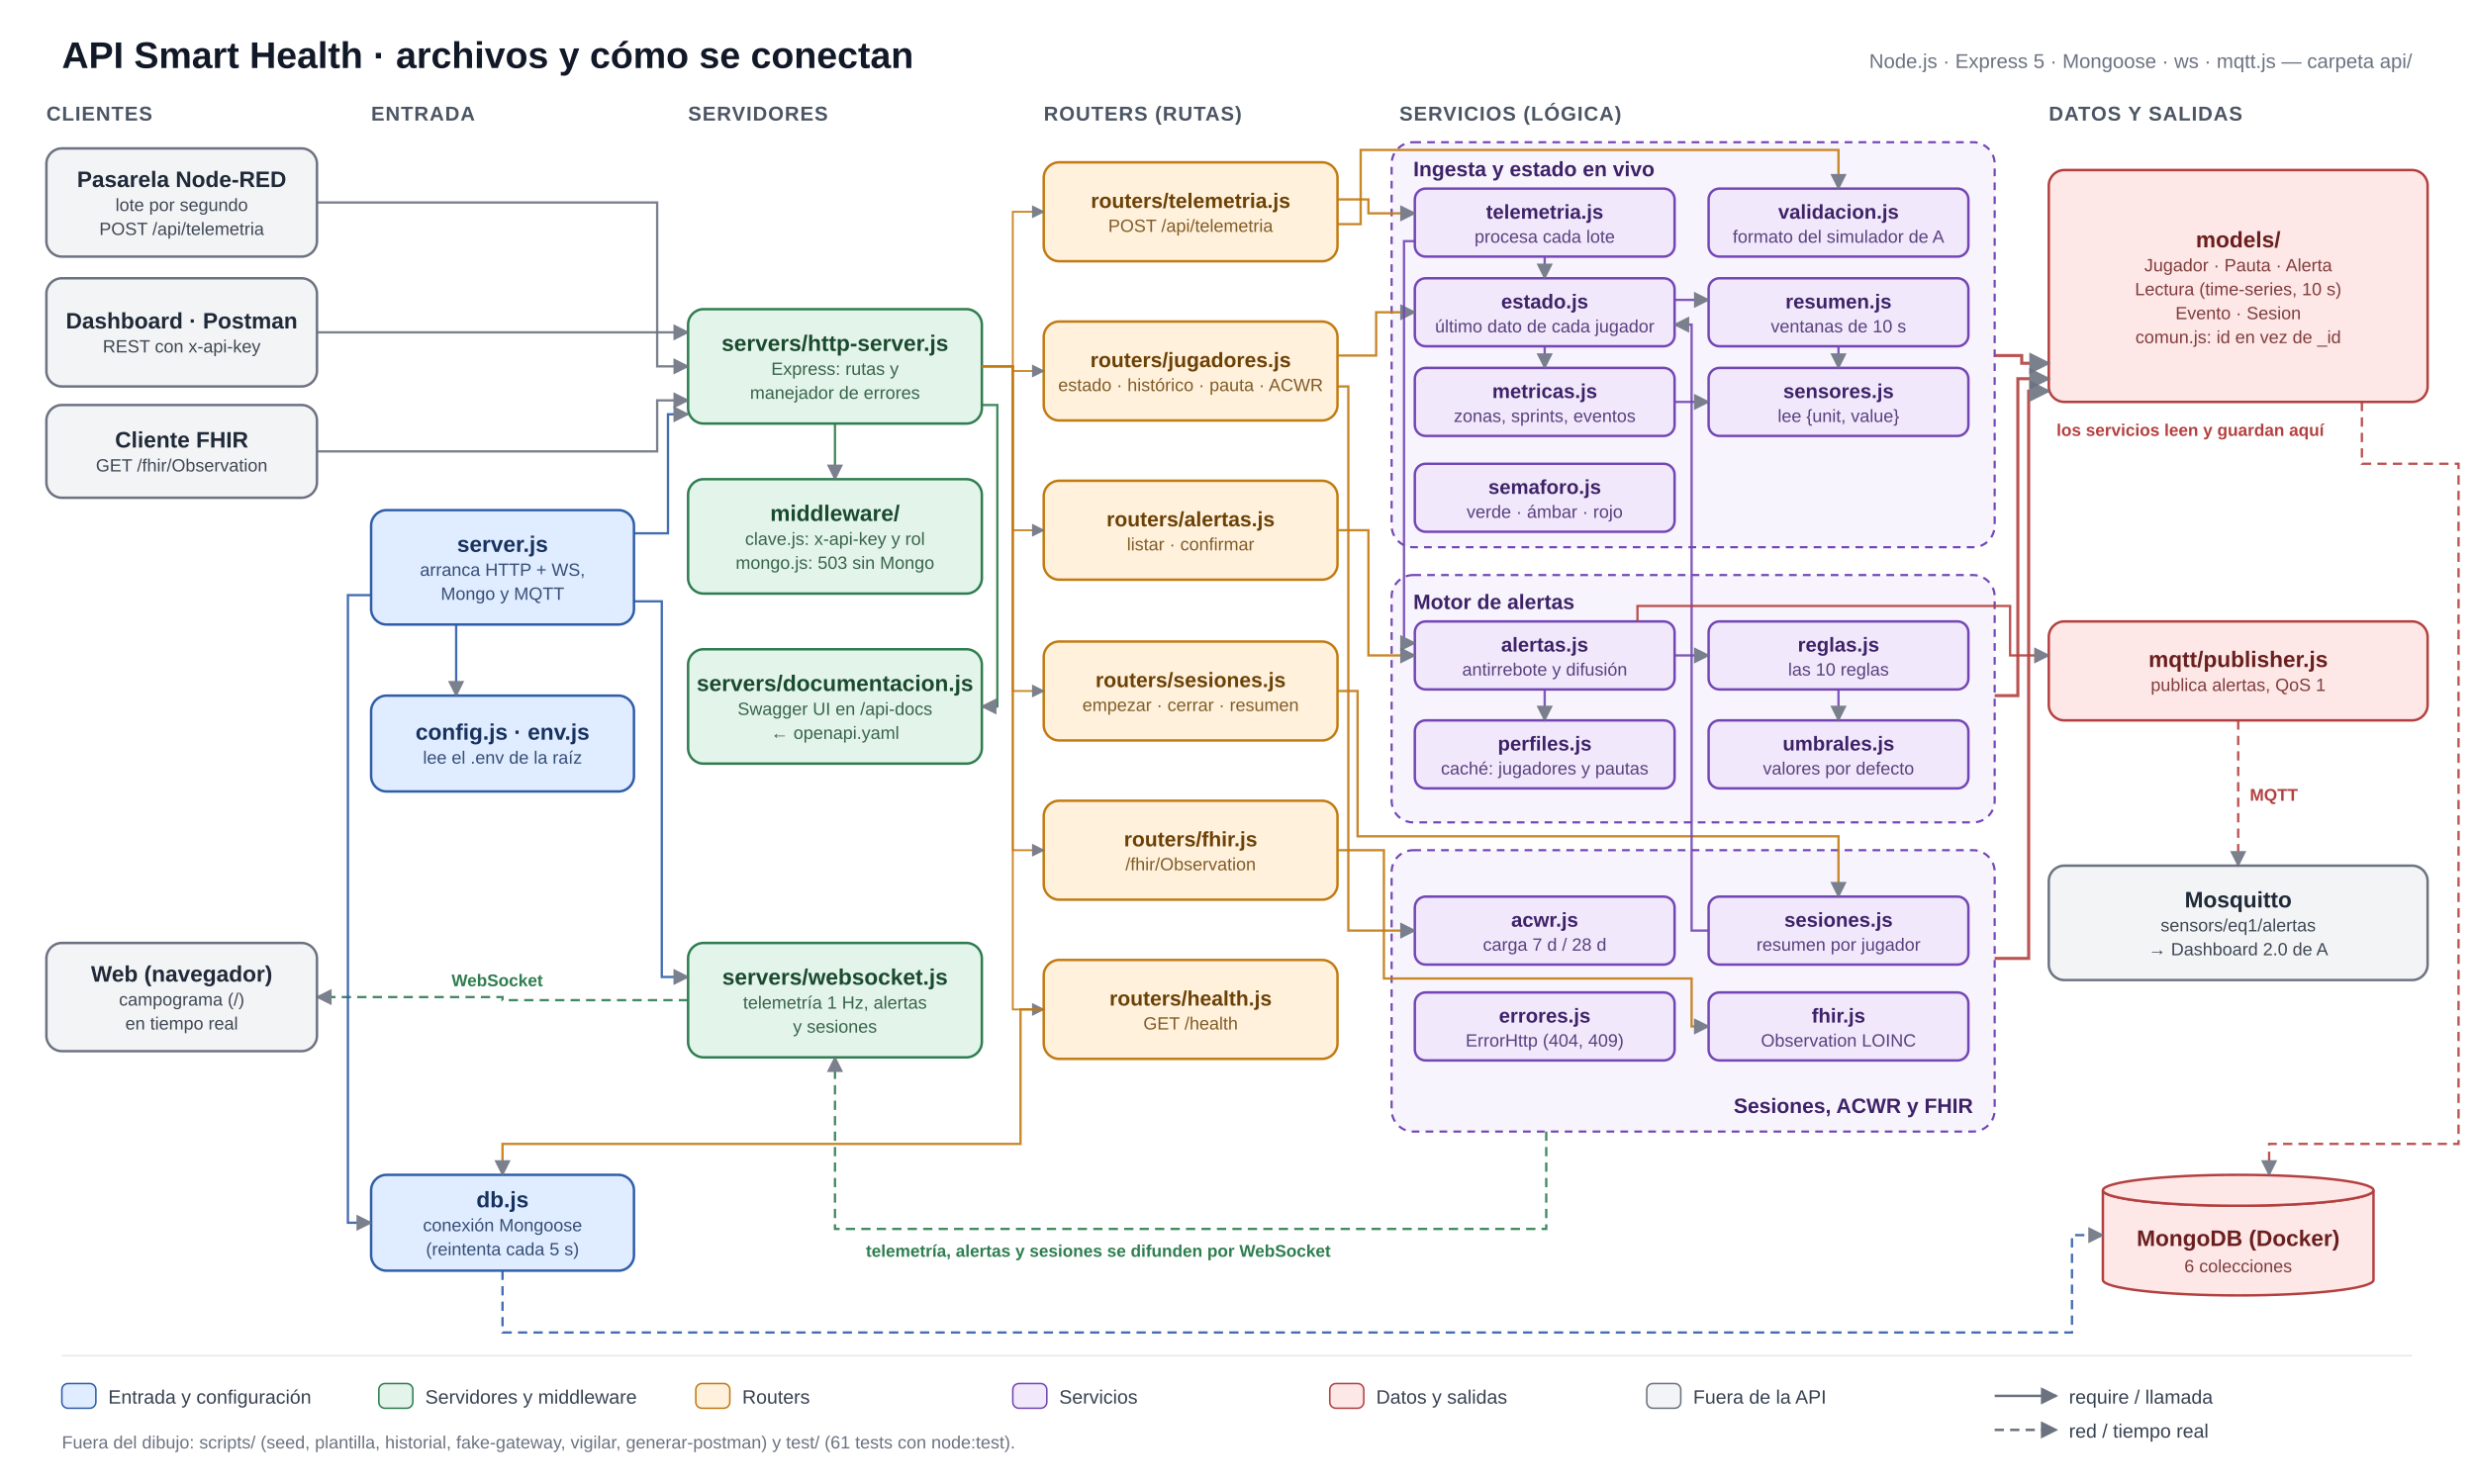
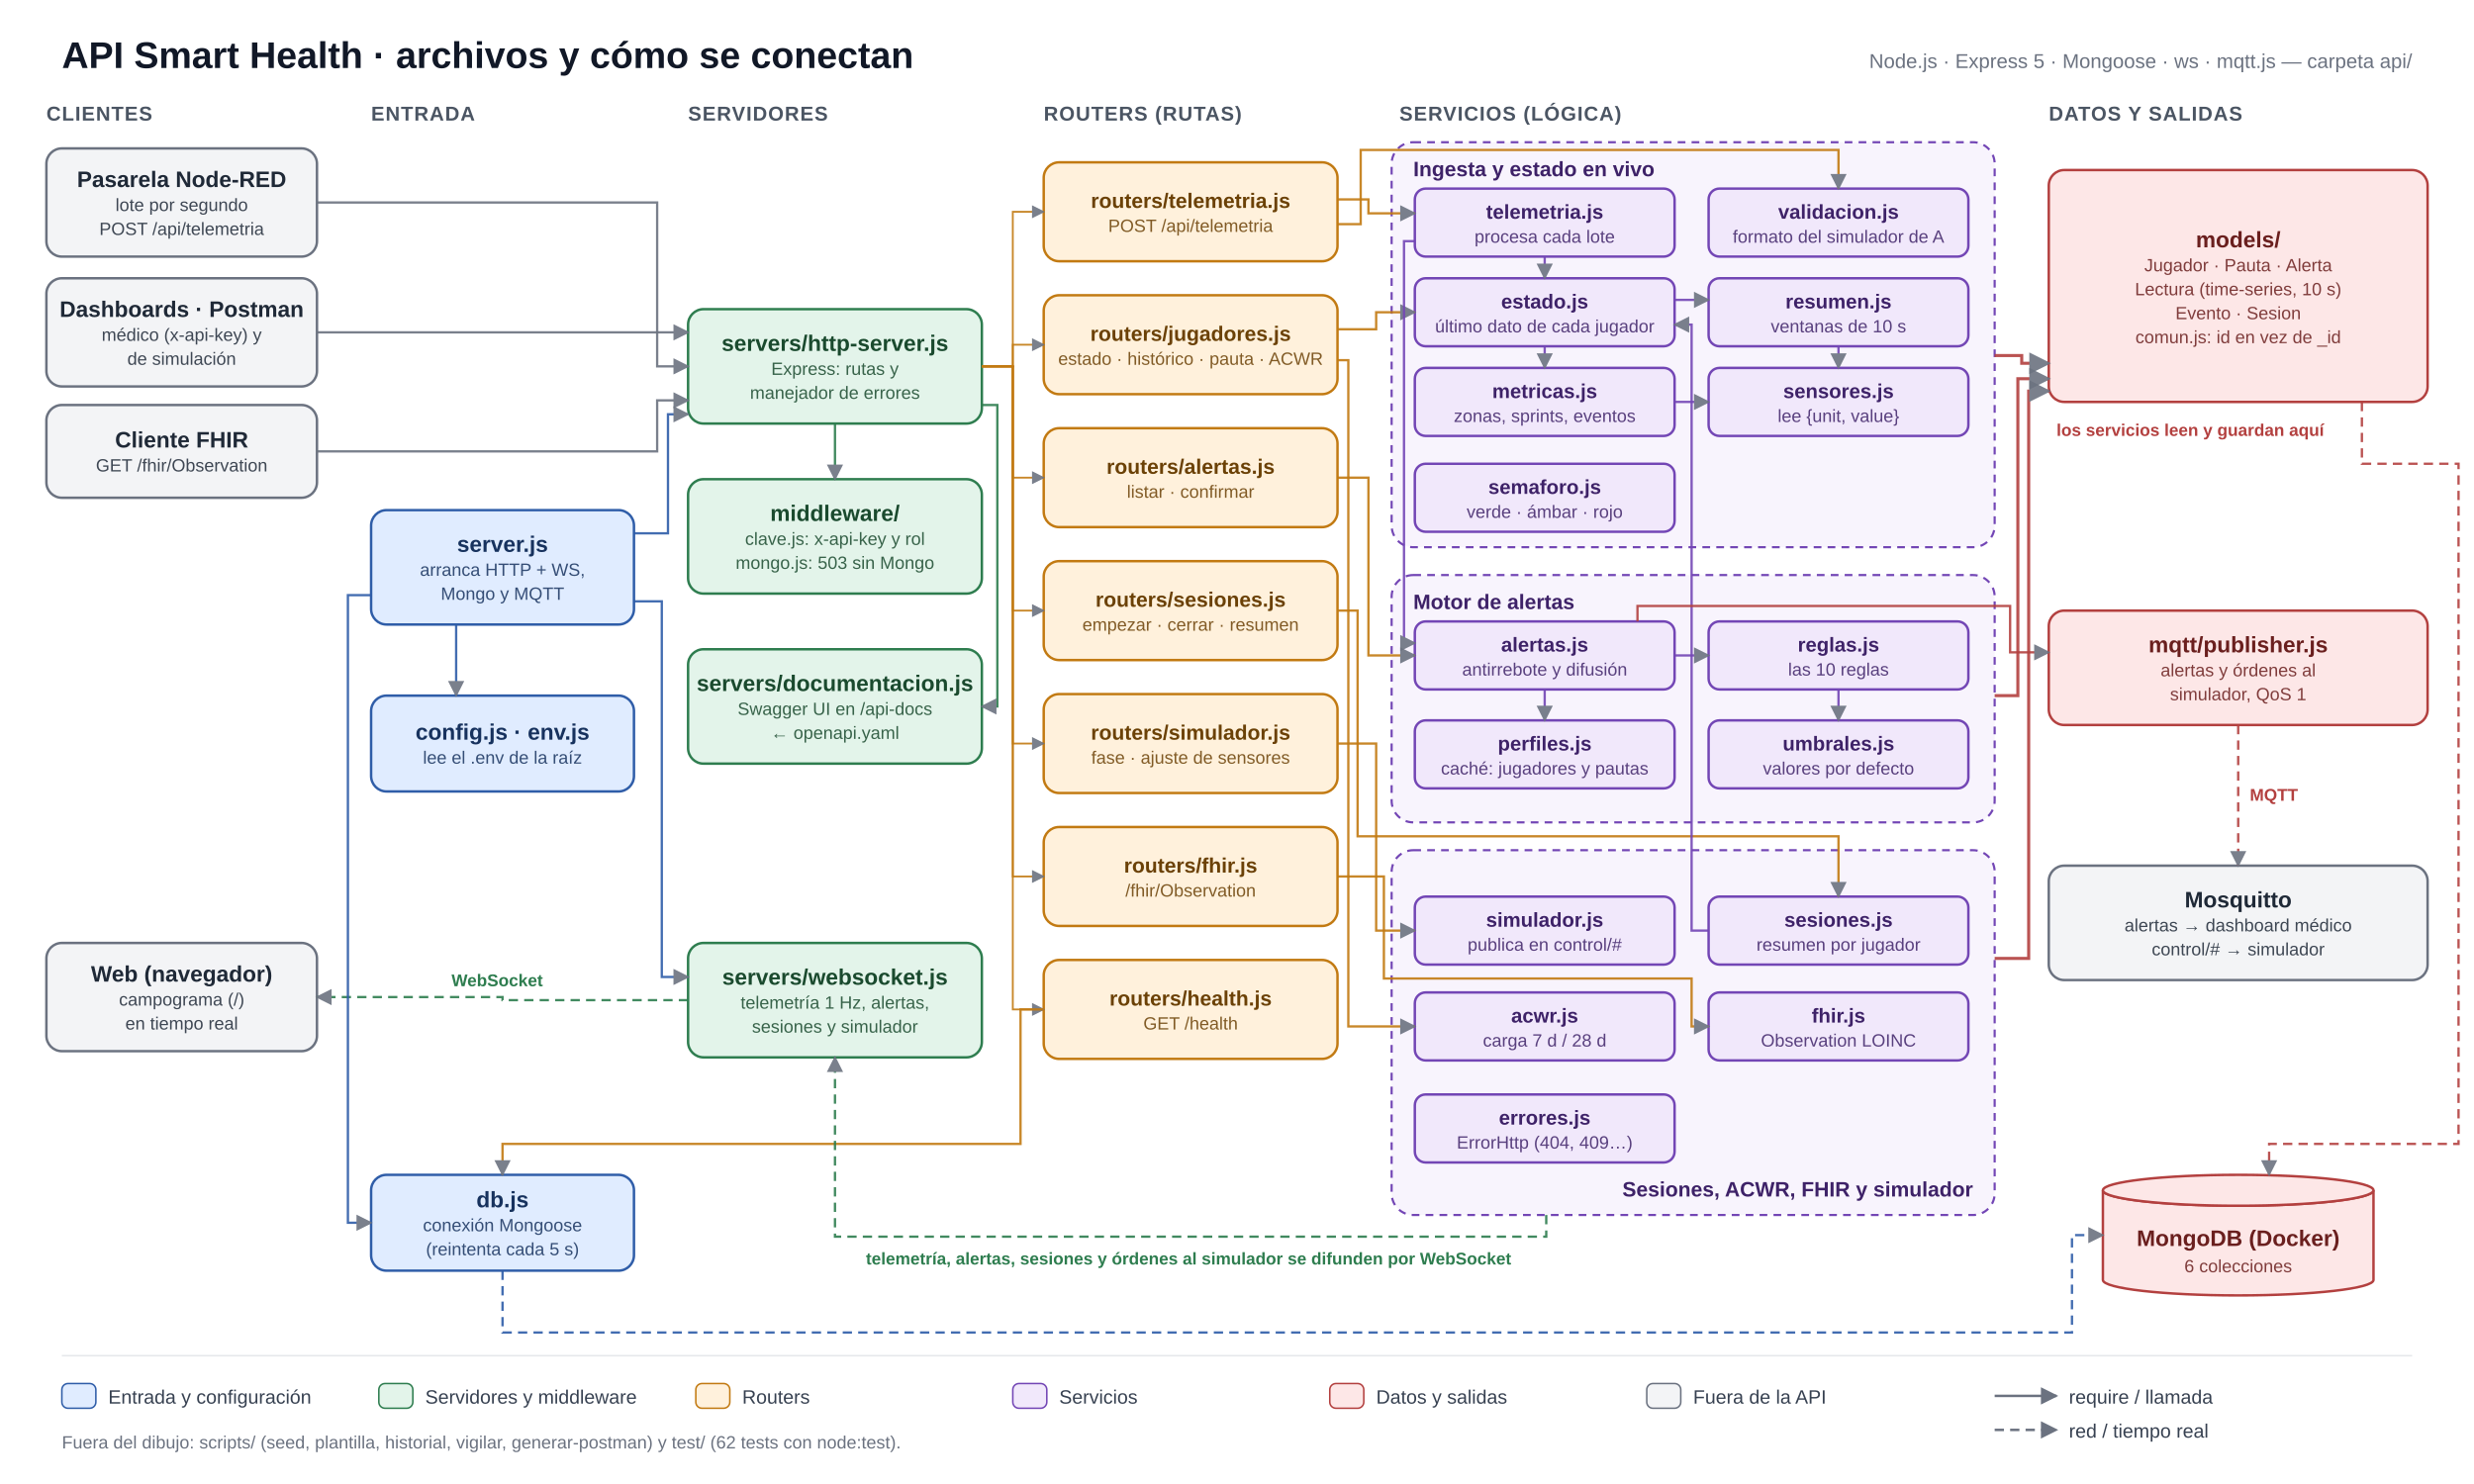
<svg xmlns="http://www.w3.org/2000/svg" viewBox="0 0 1600 960" width="1600" height="960">
  <defs>
    <marker id="flecha" viewBox="0 0 10 10" refX="9" refY="5" markerWidth="7" markerHeight="7" orient="auto-start-reverse">
      <path d="M0,0 L10,5 L0,10 z" fill="#6B7280" />
    </marker>
    <marker id="flechaD" viewBox="0 0 10 10" refX="9" refY="5" markerWidth="7" markerHeight="7" orient="auto-start-reverse">
      <path d="M0,0 L10,5 L0,10 z" fill="#6B7280" />
    </marker>
  </defs>
  <rect width="1600" height="960" fill="#FFFFFF" />
  <text x="40" y="44" font-family="'Segoe UI', Arial, sans-serif" font-size="24" font-weight="700" fill="#111827">API Smart Health · archivos y cómo se conectan</text>
  <text x="1560" y="44" text-anchor="end" font-family="'Segoe UI', Arial, sans-serif" font-size="13" fill="#6B7280">Node.js · Express 5 · Mongoose · ws · mqtt.js — carpeta api/</text>
  <text x="30" y="78" font-family="'Segoe UI', Arial, sans-serif" font-size="13" font-weight="700" fill="#4B5563" letter-spacing="0.6">CLIENTES</text>
  <text x="240" y="78" font-family="'Segoe UI', Arial, sans-serif" font-size="13" font-weight="700" fill="#4B5563" letter-spacing="0.6">ENTRADA</text>
  <text x="445" y="78" font-family="'Segoe UI', Arial, sans-serif" font-size="13" font-weight="700" fill="#4B5563" letter-spacing="0.6">SERVIDORES</text>
  <text x="675" y="78" font-family="'Segoe UI', Arial, sans-serif" font-size="13" font-weight="700" fill="#4B5563" letter-spacing="0.6">ROUTERS (RUTAS)</text>
  <text x="905" y="78" font-family="'Segoe UI', Arial, sans-serif" font-size="13" font-weight="700" fill="#4B5563" letter-spacing="0.6">SERVICIOS (LÓGICA)</text>
  <text x="1325" y="78" font-family="'Segoe UI', Arial, sans-serif" font-size="13" font-weight="700" fill="#4B5563" letter-spacing="0.6">DATOS Y SALIDAS</text>
  <rect x="30" y="96" width="175" height="70" rx="10" fill="#F3F4F6" stroke="#6B7280" stroke-width="1.6" />
  <text x="117.5" y="121" text-anchor="middle" font-family="'Segoe UI', Arial, sans-serif" font-size="14.5" font-weight="600" fill="#1F2937">Pasarela Node-RED</text>
  <text x="117.5" y="136.5" text-anchor="middle" font-family="'Segoe UI', Arial, sans-serif" font-size="11.5" fill="#1F2937" opacity="0.85">lote por segundo</text>
  <text x="117.5" y="152" text-anchor="middle" font-family="'Segoe UI', Arial, sans-serif" font-size="11.5" fill="#1F2937" opacity="0.85">POST /api/telemetria</text>
  <rect x="30" y="180" width="175" height="70" rx="10" fill="#F3F4F6" stroke="#6B7280" stroke-width="1.6" />
-   <text x="117.5" y="212.5" text-anchor="middle" font-family="'Segoe UI', Arial, sans-serif" font-size="14.5" font-weight="600" fill="#1F2937">Dashboard · Postman</text>
-   <text x="117.5" y="228" text-anchor="middle" font-family="'Segoe UI', Arial, sans-serif" font-size="11.5" fill="#1F2937" opacity="0.85">REST con x-api-key</text>
+   <text x="117.5" y="205" text-anchor="middle" font-family="'Segoe UI', Arial, sans-serif" font-size="14.5" font-weight="600" fill="#1F2937">Dashboards · Postman</text>
+   <text x="117.5" y="220.5" text-anchor="middle" font-family="'Segoe UI', Arial, sans-serif" font-size="11.5" fill="#1F2937" opacity="0.85">médico (x-api-key) y</text>
+   <text x="117.5" y="236" text-anchor="middle" font-family="'Segoe UI', Arial, sans-serif" font-size="11.5" fill="#1F2937" opacity="0.85">de simulación</text>
  <rect x="30" y="262" width="175" height="60" rx="10" fill="#F3F4F6" stroke="#6B7280" stroke-width="1.6" />
  <text x="117.5" y="289.5" text-anchor="middle" font-family="'Segoe UI', Arial, sans-serif" font-size="14.5" font-weight="600" fill="#1F2937">Cliente FHIR</text>
  <text x="117.5" y="305" text-anchor="middle" font-family="'Segoe UI', Arial, sans-serif" font-size="11.5" fill="#1F2937" opacity="0.85">GET /fhir/Observation</text>
  <rect x="30" y="610" width="175" height="70" rx="10" fill="#F3F4F6" stroke="#6B7280" stroke-width="1.6" />
  <text x="117.5" y="635" text-anchor="middle" font-family="'Segoe UI', Arial, sans-serif" font-size="14.5" font-weight="600" fill="#1F2937">Web (navegador)</text>
  <text x="117.5" y="650.5" text-anchor="middle" font-family="'Segoe UI', Arial, sans-serif" font-size="11.5" fill="#1F2937" opacity="0.85">campograma (/)</text>
  <text x="117.5" y="666" text-anchor="middle" font-family="'Segoe UI', Arial, sans-serif" font-size="11.5" fill="#1F2937" opacity="0.85">en tiempo real</text>
  <rect x="240" y="330" width="170" height="74" rx="10" fill="#E0ECFF" stroke="#2F5DA8" stroke-width="1.6" />
  <text x="325" y="357" text-anchor="middle" font-family="'Segoe UI', Arial, sans-serif" font-size="14.5" font-weight="600" fill="#17325E">server.js</text>
  <text x="325" y="372.5" text-anchor="middle" font-family="'Segoe UI', Arial, sans-serif" font-size="11.5" fill="#17325E" opacity="0.85">arranca HTTP + WS,</text>
  <text x="325" y="388" text-anchor="middle" font-family="'Segoe UI', Arial, sans-serif" font-size="11.5" fill="#17325E" opacity="0.85">Mongo y MQTT</text>
  <rect x="240" y="450" width="170" height="62" rx="10" fill="#E0ECFF" stroke="#2F5DA8" stroke-width="1.6" />
  <text x="325" y="478.5" text-anchor="middle" font-family="'Segoe UI', Arial, sans-serif" font-size="14.5" font-weight="600" fill="#17325E">config.js · env.js</text>
  <text x="325" y="494" text-anchor="middle" font-family="'Segoe UI', Arial, sans-serif" font-size="11.5" fill="#17325E" opacity="0.85">lee el .env de la raíz</text>
  <rect x="240" y="760" width="170" height="62" rx="10" fill="#E0ECFF" stroke="#2F5DA8" stroke-width="1.6" />
  <text x="325" y="781" text-anchor="middle" font-family="'Segoe UI', Arial, sans-serif" font-size="14.5" font-weight="600" fill="#17325E">db.js</text>
  <text x="325" y="796.5" text-anchor="middle" font-family="'Segoe UI', Arial, sans-serif" font-size="11.5" fill="#17325E" opacity="0.85">conexión Mongoose</text>
  <text x="325" y="812" text-anchor="middle" font-family="'Segoe UI', Arial, sans-serif" font-size="11.5" fill="#17325E" opacity="0.85">(reintenta cada 5 s)</text>
  <rect x="445" y="200" width="190" height="74" rx="10" fill="#E3F4EA" stroke="#2E7D4F" stroke-width="1.6" />
  <text x="540" y="227" text-anchor="middle" font-family="'Segoe UI', Arial, sans-serif" font-size="14.5" font-weight="600" fill="#1A4A2E">servers/http-server.js</text>
  <text x="540" y="242.5" text-anchor="middle" font-family="'Segoe UI', Arial, sans-serif" font-size="11.5" fill="#1A4A2E" opacity="0.85">Express: rutas y</text>
  <text x="540" y="258" text-anchor="middle" font-family="'Segoe UI', Arial, sans-serif" font-size="11.5" fill="#1A4A2E" opacity="0.85">manejador de errores</text>
  <rect x="445" y="310" width="190" height="74" rx="10" fill="#E3F4EA" stroke="#2E7D4F" stroke-width="1.6" />
  <text x="540" y="337" text-anchor="middle" font-family="'Segoe UI', Arial, sans-serif" font-size="14.5" font-weight="600" fill="#1A4A2E">middleware/</text>
  <text x="540" y="352.5" text-anchor="middle" font-family="'Segoe UI', Arial, sans-serif" font-size="11.5" fill="#1A4A2E" opacity="0.85">clave.js: x-api-key y rol</text>
  <text x="540" y="368" text-anchor="middle" font-family="'Segoe UI', Arial, sans-serif" font-size="11.5" fill="#1A4A2E" opacity="0.85">mongo.js: 503 sin Mongo</text>
  <rect x="445" y="420" width="190" height="74" rx="10" fill="#E3F4EA" stroke="#2E7D4F" stroke-width="1.6" />
  <text x="540" y="447" text-anchor="middle" font-family="'Segoe UI', Arial, sans-serif" font-size="14.5" font-weight="600" fill="#1A4A2E">servers/documentacion.js</text>
  <text x="540" y="462.5" text-anchor="middle" font-family="'Segoe UI', Arial, sans-serif" font-size="11.5" fill="#1A4A2E" opacity="0.85">Swagger UI en /api-docs</text>
  <text x="540" y="478" text-anchor="middle" font-family="'Segoe UI', Arial, sans-serif" font-size="11.5" fill="#1A4A2E" opacity="0.85">← openapi.yaml</text>
  <rect x="445" y="610" width="190" height="74" rx="10" fill="#E3F4EA" stroke="#2E7D4F" stroke-width="1.6" />
  <text x="540" y="637" text-anchor="middle" font-family="'Segoe UI', Arial, sans-serif" font-size="14.5" font-weight="600" fill="#1A4A2E">servers/websocket.js</text>
-   <text x="540" y="652.5" text-anchor="middle" font-family="'Segoe UI', Arial, sans-serif" font-size="11.5" fill="#1A4A2E" opacity="0.85">telemetría 1 Hz, alertas</text>
-   <text x="540" y="668" text-anchor="middle" font-family="'Segoe UI', Arial, sans-serif" font-size="11.5" fill="#1A4A2E" opacity="0.85">y sesiones</text>
+   <text x="540" y="652.5" text-anchor="middle" font-family="'Segoe UI', Arial, sans-serif" font-size="11.5" fill="#1A4A2E" opacity="0.85">telemetría 1 Hz, alertas,</text>
+   <text x="540" y="668" text-anchor="middle" font-family="'Segoe UI', Arial, sans-serif" font-size="11.5" fill="#1A4A2E" opacity="0.85">sesiones y simulador</text>
  <rect x="675" y="105" width="190" height="64" rx="10" fill="#FFF1DC" stroke="#C27A12" stroke-width="1.6" />
  <text x="770" y="134.5" text-anchor="middle" font-family="'Segoe UI', Arial, sans-serif" font-size="13.5" font-weight="600" fill="#6B4106">routers/telemetria.js</text>
  <text x="770" y="150" text-anchor="middle" font-family="'Segoe UI', Arial, sans-serif" font-size="11.5" fill="#6B4106" opacity="0.85">POST /api/telemetria</text>
-   <rect x="675" y="208" width="190" height="64" rx="10" fill="#FFF1DC" stroke="#C27A12" stroke-width="1.6" />
-   <text x="770" y="237.5" text-anchor="middle" font-family="'Segoe UI', Arial, sans-serif" font-size="13.5" font-weight="600" fill="#6B4106">routers/jugadores.js</text>
-   <text x="770" y="253" text-anchor="middle" font-family="'Segoe UI', Arial, sans-serif" font-size="11.5" fill="#6B4106" opacity="0.85">estado · histórico · pauta · ACWR</text>
-   <rect x="675" y="311" width="190" height="64" rx="10" fill="#FFF1DC" stroke="#C27A12" stroke-width="1.6" />
-   <text x="770" y="340.5" text-anchor="middle" font-family="'Segoe UI', Arial, sans-serif" font-size="13.5" font-weight="600" fill="#6B4106">routers/alertas.js</text>
-   <text x="770" y="356" text-anchor="middle" font-family="'Segoe UI', Arial, sans-serif" font-size="11.5" fill="#6B4106" opacity="0.85">listar · confirmar</text>
-   <rect x="675" y="415" width="190" height="64" rx="10" fill="#FFF1DC" stroke="#C27A12" stroke-width="1.6" />
-   <text x="770" y="444.5" text-anchor="middle" font-family="'Segoe UI', Arial, sans-serif" font-size="13.5" font-weight="600" fill="#6B4106">routers/sesiones.js</text>
-   <text x="770" y="460" text-anchor="middle" font-family="'Segoe UI', Arial, sans-serif" font-size="11.5" fill="#6B4106" opacity="0.85">empezar · cerrar · resumen</text>
-   <rect x="675" y="518" width="190" height="64" rx="10" fill="#FFF1DC" stroke="#C27A12" stroke-width="1.6" />
-   <text x="770" y="547.5" text-anchor="middle" font-family="'Segoe UI', Arial, sans-serif" font-size="13.5" font-weight="600" fill="#6B4106">routers/fhir.js</text>
-   <text x="770" y="563" text-anchor="middle" font-family="'Segoe UI', Arial, sans-serif" font-size="11.5" fill="#6B4106" opacity="0.85">/fhir/Observation</text>
+   <rect x="675" y="191" width="190" height="64" rx="10" fill="#FFF1DC" stroke="#C27A12" stroke-width="1.6" />
+   <text x="770" y="220.5" text-anchor="middle" font-family="'Segoe UI', Arial, sans-serif" font-size="13.5" font-weight="600" fill="#6B4106">routers/jugadores.js</text>
+   <text x="770" y="236" text-anchor="middle" font-family="'Segoe UI', Arial, sans-serif" font-size="11.5" fill="#6B4106" opacity="0.85">estado · histórico · pauta · ACWR</text>
+   <rect x="675" y="277" width="190" height="64" rx="10" fill="#FFF1DC" stroke="#C27A12" stroke-width="1.6" />
+   <text x="770" y="306.5" text-anchor="middle" font-family="'Segoe UI', Arial, sans-serif" font-size="13.5" font-weight="600" fill="#6B4106">routers/alertas.js</text>
+   <text x="770" y="322" text-anchor="middle" font-family="'Segoe UI', Arial, sans-serif" font-size="11.5" fill="#6B4106" opacity="0.85">listar · confirmar</text>
+   <rect x="675" y="363" width="190" height="64" rx="10" fill="#FFF1DC" stroke="#C27A12" stroke-width="1.6" />
+   <text x="770" y="392.5" text-anchor="middle" font-family="'Segoe UI', Arial, sans-serif" font-size="13.5" font-weight="600" fill="#6B4106">routers/sesiones.js</text>
+   <text x="770" y="408" text-anchor="middle" font-family="'Segoe UI', Arial, sans-serif" font-size="11.5" fill="#6B4106" opacity="0.85">empezar · cerrar · resumen</text>
+   <rect x="675" y="449" width="190" height="64" rx="10" fill="#FFF1DC" stroke="#C27A12" stroke-width="1.6" />
+   <text x="770" y="478.5" text-anchor="middle" font-family="'Segoe UI', Arial, sans-serif" font-size="13.5" font-weight="600" fill="#6B4106">routers/simulador.js</text>
+   <text x="770" y="494" text-anchor="middle" font-family="'Segoe UI', Arial, sans-serif" font-size="11.5" fill="#6B4106" opacity="0.85">fase · ajuste de sensores</text>
+   <rect x="675" y="535" width="190" height="64" rx="10" fill="#FFF1DC" stroke="#C27A12" stroke-width="1.6" />
+   <text x="770" y="564.5" text-anchor="middle" font-family="'Segoe UI', Arial, sans-serif" font-size="13.5" font-weight="600" fill="#6B4106">routers/fhir.js</text>
+   <text x="770" y="580" text-anchor="middle" font-family="'Segoe UI', Arial, sans-serif" font-size="11.5" fill="#6B4106" opacity="0.85">/fhir/Observation</text>
  <rect x="675" y="621" width="190" height="64" rx="10" fill="#FFF1DC" stroke="#C27A12" stroke-width="1.6" />
  <text x="770" y="650.5" text-anchor="middle" font-family="'Segoe UI', Arial, sans-serif" font-size="13.5" font-weight="600" fill="#6B4106">routers/health.js</text>
  <text x="770" y="666" text-anchor="middle" font-family="'Segoe UI', Arial, sans-serif" font-size="11.5" fill="#6B4106" opacity="0.85">GET /health</text>
  <rect x="900" y="92" width="390" height="262" rx="14" fill="#F1E8FB" fill-opacity="0.45" stroke="#7346B5" stroke-width="1.4" stroke-dasharray="5 4" />
  <text x="914" y="114" font-family="'Segoe UI', Arial, sans-serif" font-size="13.5" font-weight="700" fill="#3E2268">Ingesta y estado en vivo</text>
  <rect x="915" y="122" width="168" height="44" rx="7" fill="#F1E8FB" stroke="#7346B5" stroke-width="1.6" />
  <text x="999" y="141.5" text-anchor="middle" font-family="'Segoe UI', Arial, sans-serif" font-size="13" font-weight="600" fill="#3E2268">telemetria.js</text>
  <text x="999" y="157" text-anchor="middle" font-family="'Segoe UI', Arial, sans-serif" font-size="11.5" fill="#3E2268" opacity="0.85">procesa cada lote</text>
  <rect x="1105" y="122" width="168" height="44" rx="7" fill="#F1E8FB" stroke="#7346B5" stroke-width="1.6" />
  <text x="1189" y="141.5" text-anchor="middle" font-family="'Segoe UI', Arial, sans-serif" font-size="13" font-weight="600" fill="#3E2268">validacion.js</text>
  <text x="1189" y="157" text-anchor="middle" font-family="'Segoe UI', Arial, sans-serif" font-size="11.5" fill="#3E2268" opacity="0.85">formato del simulador de A</text>
  <rect x="915" y="180" width="168" height="44" rx="7" fill="#F1E8FB" stroke="#7346B5" stroke-width="1.6" />
  <text x="999" y="199.5" text-anchor="middle" font-family="'Segoe UI', Arial, sans-serif" font-size="13" font-weight="600" fill="#3E2268">estado.js</text>
  <text x="999" y="215" text-anchor="middle" font-family="'Segoe UI', Arial, sans-serif" font-size="11.5" fill="#3E2268" opacity="0.85">último dato de cada jugador</text>
  <rect x="1105" y="180" width="168" height="44" rx="7" fill="#F1E8FB" stroke="#7346B5" stroke-width="1.6" />
  <text x="1189" y="199.5" text-anchor="middle" font-family="'Segoe UI', Arial, sans-serif" font-size="13" font-weight="600" fill="#3E2268">resumen.js</text>
  <text x="1189" y="215" text-anchor="middle" font-family="'Segoe UI', Arial, sans-serif" font-size="11.5" fill="#3E2268" opacity="0.85">ventanas de 10 s</text>
  <rect x="915" y="238" width="168" height="44" rx="7" fill="#F1E8FB" stroke="#7346B5" stroke-width="1.6" />
  <text x="999" y="257.5" text-anchor="middle" font-family="'Segoe UI', Arial, sans-serif" font-size="13" font-weight="600" fill="#3E2268">metricas.js</text>
  <text x="999" y="273" text-anchor="middle" font-family="'Segoe UI', Arial, sans-serif" font-size="11.5" fill="#3E2268" opacity="0.85">zonas, sprints, eventos</text>
  <rect x="1105" y="238" width="168" height="44" rx="7" fill="#F1E8FB" stroke="#7346B5" stroke-width="1.6" />
  <text x="1189" y="257.5" text-anchor="middle" font-family="'Segoe UI', Arial, sans-serif" font-size="13" font-weight="600" fill="#3E2268">sensores.js</text>
  <text x="1189" y="273" text-anchor="middle" font-family="'Segoe UI', Arial, sans-serif" font-size="11.5" fill="#3E2268" opacity="0.85">lee {unit, value}</text>
  <rect x="915" y="300" width="168" height="44" rx="7" fill="#F1E8FB" stroke="#7346B5" stroke-width="1.6" />
  <text x="999" y="319.5" text-anchor="middle" font-family="'Segoe UI', Arial, sans-serif" font-size="13" font-weight="600" fill="#3E2268">semaforo.js</text>
  <text x="999" y="335" text-anchor="middle" font-family="'Segoe UI', Arial, sans-serif" font-size="11.5" fill="#3E2268" opacity="0.85">verde · ámbar · rojo</text>
  <rect x="900" y="372" width="390" height="160" rx="14" fill="#F1E8FB" fill-opacity="0.45" stroke="#7346B5" stroke-width="1.4" stroke-dasharray="5 4" />
  <text x="914" y="394" font-family="'Segoe UI', Arial, sans-serif" font-size="13.5" font-weight="700" fill="#3E2268">Motor de alertas</text>
  <rect x="915" y="402" width="168" height="44" rx="7" fill="#F1E8FB" stroke="#7346B5" stroke-width="1.6" />
  <text x="999" y="421.5" text-anchor="middle" font-family="'Segoe UI', Arial, sans-serif" font-size="13" font-weight="600" fill="#3E2268">alertas.js</text>
  <text x="999" y="437" text-anchor="middle" font-family="'Segoe UI', Arial, sans-serif" font-size="11.5" fill="#3E2268" opacity="0.85">antirrebote y difusión</text>
  <rect x="1105" y="402" width="168" height="44" rx="7" fill="#F1E8FB" stroke="#7346B5" stroke-width="1.6" />
  <text x="1189" y="421.5" text-anchor="middle" font-family="'Segoe UI', Arial, sans-serif" font-size="13" font-weight="600" fill="#3E2268">reglas.js</text>
  <text x="1189" y="437" text-anchor="middle" font-family="'Segoe UI', Arial, sans-serif" font-size="11.5" fill="#3E2268" opacity="0.85">las 10 reglas</text>
  <rect x="915" y="466" width="168" height="44" rx="7" fill="#F1E8FB" stroke="#7346B5" stroke-width="1.6" />
  <text x="999" y="485.5" text-anchor="middle" font-family="'Segoe UI', Arial, sans-serif" font-size="13" font-weight="600" fill="#3E2268">perfiles.js</text>
  <text x="999" y="501" text-anchor="middle" font-family="'Segoe UI', Arial, sans-serif" font-size="11.5" fill="#3E2268" opacity="0.85">caché: jugadores y pautas</text>
  <rect x="1105" y="466" width="168" height="44" rx="7" fill="#F1E8FB" stroke="#7346B5" stroke-width="1.6" />
  <text x="1189" y="485.5" text-anchor="middle" font-family="'Segoe UI', Arial, sans-serif" font-size="13" font-weight="600" fill="#3E2268">umbrales.js</text>
  <text x="1189" y="501" text-anchor="middle" font-family="'Segoe UI', Arial, sans-serif" font-size="11.5" fill="#3E2268" opacity="0.85">valores por defecto</text>
-   <rect x="900" y="550" width="390" height="182" rx="14" fill="#F1E8FB" fill-opacity="0.45" stroke="#7346B5" stroke-width="1.4" stroke-dasharray="5 4" />
-   <text x="1276" y="720" text-anchor="end" font-family="'Segoe UI', Arial, sans-serif" font-size="13.5" font-weight="700" fill="#3E2268">Sesiones, ACWR y FHIR</text>
+   <rect x="900" y="550" width="390" height="236" rx="14" fill="#F1E8FB" fill-opacity="0.45" stroke="#7346B5" stroke-width="1.4" stroke-dasharray="5 4" />
+   <text x="1276" y="774" text-anchor="end" font-family="'Segoe UI', Arial, sans-serif" font-size="13.5" font-weight="700" fill="#3E2268">Sesiones, ACWR, FHIR y simulador</text>
  <rect x="1105" y="580" width="168" height="44" rx="7" fill="#F1E8FB" stroke="#7346B5" stroke-width="1.6" />
  <text x="1189" y="599.5" text-anchor="middle" font-family="'Segoe UI', Arial, sans-serif" font-size="13" font-weight="600" fill="#3E2268">sesiones.js</text>
  <text x="1189" y="615" text-anchor="middle" font-family="'Segoe UI', Arial, sans-serif" font-size="11.5" fill="#3E2268" opacity="0.85">resumen por jugador</text>
  <rect x="915" y="580" width="168" height="44" rx="7" fill="#F1E8FB" stroke="#7346B5" stroke-width="1.6" />
-   <text x="999" y="599.5" text-anchor="middle" font-family="'Segoe UI', Arial, sans-serif" font-size="13" font-weight="600" fill="#3E2268">acwr.js</text>
-   <text x="999" y="615" text-anchor="middle" font-family="'Segoe UI', Arial, sans-serif" font-size="11.5" fill="#3E2268" opacity="0.85">carga 7 d / 28 d</text>
+   <text x="999" y="599.5" text-anchor="middle" font-family="'Segoe UI', Arial, sans-serif" font-size="13" font-weight="600" fill="#3E2268">simulador.js</text>
+   <text x="999" y="615" text-anchor="middle" font-family="'Segoe UI', Arial, sans-serif" font-size="11.5" fill="#3E2268" opacity="0.85">publica en control/#</text>
+   <rect x="915" y="642" width="168" height="44" rx="7" fill="#F1E8FB" stroke="#7346B5" stroke-width="1.6" />
+   <text x="999" y="661.5" text-anchor="middle" font-family="'Segoe UI', Arial, sans-serif" font-size="13" font-weight="600" fill="#3E2268">acwr.js</text>
+   <text x="999" y="677" text-anchor="middle" font-family="'Segoe UI', Arial, sans-serif" font-size="11.5" fill="#3E2268" opacity="0.85">carga 7 d / 28 d</text>
  <rect x="1105" y="642" width="168" height="44" rx="7" fill="#F1E8FB" stroke="#7346B5" stroke-width="1.6" />
  <text x="1189" y="661.5" text-anchor="middle" font-family="'Segoe UI', Arial, sans-serif" font-size="13" font-weight="600" fill="#3E2268">fhir.js</text>
  <text x="1189" y="677" text-anchor="middle" font-family="'Segoe UI', Arial, sans-serif" font-size="11.5" fill="#3E2268" opacity="0.85">Observation LOINC</text>
-   <rect x="915" y="642" width="168" height="44" rx="7" fill="#F1E8FB" stroke="#7346B5" stroke-width="1.6" />
-   <text x="999" y="661.5" text-anchor="middle" font-family="'Segoe UI', Arial, sans-serif" font-size="13" font-weight="600" fill="#3E2268">errores.js</text>
-   <text x="999" y="677" text-anchor="middle" font-family="'Segoe UI', Arial, sans-serif" font-size="11.5" fill="#3E2268" opacity="0.85">ErrorHttp (404, 409)</text>
+   <rect x="915" y="708" width="168" height="44" rx="7" fill="#F1E8FB" stroke="#7346B5" stroke-width="1.6" />
+   <text x="999" y="727.5" text-anchor="middle" font-family="'Segoe UI', Arial, sans-serif" font-size="13" font-weight="600" fill="#3E2268">errores.js</text>
+   <text x="999" y="743" text-anchor="middle" font-family="'Segoe UI', Arial, sans-serif" font-size="11.5" fill="#3E2268" opacity="0.85">ErrorHttp (404, 409…)</text>
  <rect x="1325" y="110" width="245" height="150" rx="10" fill="#FDE7E7" stroke="#B3403F" stroke-width="1.6" />
  <text x="1447.5" y="160" text-anchor="middle" font-family="'Segoe UI', Arial, sans-serif" font-size="14.5" font-weight="600" fill="#6A1F1E">models/</text>
  <text x="1447.5" y="175.5" text-anchor="middle" font-family="'Segoe UI', Arial, sans-serif" font-size="11.5" fill="#6A1F1E" opacity="0.85">Jugador · Pauta · Alerta</text>
  <text x="1447.5" y="191" text-anchor="middle" font-family="'Segoe UI', Arial, sans-serif" font-size="11.5" fill="#6A1F1E" opacity="0.85">Lectura (time-series, 10 s)</text>
  <text x="1447.5" y="206.5" text-anchor="middle" font-family="'Segoe UI', Arial, sans-serif" font-size="11.5" fill="#6A1F1E" opacity="0.85">Evento · Sesion</text>
  <text x="1447.5" y="222" text-anchor="middle" font-family="'Segoe UI', Arial, sans-serif" font-size="11.5" fill="#6A1F1E" opacity="0.85">comun.js: id en vez de _id</text>
  <path d="M1360,770 a87.5,10 0 0,0 175,0 v58 a87.5,10 0 0,1 -175,0 z" fill="#FDE7E7" stroke="#B3403F" stroke-width="1.6" />
  <ellipse cx="1447.5" cy="770" rx="87.5" ry="10" fill="#FDE7E7" stroke="#B3403F" stroke-width="1.6" />
  <text x="1447.5" y="806" text-anchor="middle" font-family="'Segoe UI', Arial, sans-serif" font-size="14.5" font-weight="600" fill="#6A1F1E">MongoDB (Docker)</text>
  <text x="1447.5" y="823" text-anchor="middle" font-family="'Segoe UI', Arial, sans-serif" font-size="11.5" fill="#6A1F1E" opacity="0.85">6 colecciones</text>
-   <rect x="1325" y="402" width="245" height="64" rx="10" fill="#FDE7E7" stroke="#B3403F" stroke-width="1.6" />
-   <text x="1447.5" y="431.5" text-anchor="middle" font-family="'Segoe UI', Arial, sans-serif" font-size="14.5" font-weight="600" fill="#6A1F1E">mqtt/publisher.js</text>
-   <text x="1447.5" y="447" text-anchor="middle" font-family="'Segoe UI', Arial, sans-serif" font-size="11.5" fill="#6A1F1E" opacity="0.85">publica alertas, QoS 1</text>
+   <rect x="1325" y="395" width="245" height="74" rx="10" fill="#FDE7E7" stroke="#B3403F" stroke-width="1.6" />
+   <text x="1447.5" y="422" text-anchor="middle" font-family="'Segoe UI', Arial, sans-serif" font-size="14.5" font-weight="600" fill="#6A1F1E">mqtt/publisher.js</text>
+   <text x="1447.5" y="437.5" text-anchor="middle" font-family="'Segoe UI', Arial, sans-serif" font-size="11.5" fill="#6A1F1E" opacity="0.85">alertas y órdenes al</text>
+   <text x="1447.5" y="453" text-anchor="middle" font-family="'Segoe UI', Arial, sans-serif" font-size="11.5" fill="#6A1F1E" opacity="0.85">simulador, QoS 1</text>
  <rect x="1325" y="560" width="245" height="74" rx="10" fill="#F3F4F6" stroke="#6B7280" stroke-width="1.6" />
  <text x="1447.5" y="587" text-anchor="middle" font-family="'Segoe UI', Arial, sans-serif" font-size="14.5" font-weight="600" fill="#1F2937">Mosquitto</text>
-   <text x="1447.5" y="602.5" text-anchor="middle" font-family="'Segoe UI', Arial, sans-serif" font-size="11.5" fill="#1F2937" opacity="0.85">sensors/eq1/alertas</text>
-   <text x="1447.5" y="618" text-anchor="middle" font-family="'Segoe UI', Arial, sans-serif" font-size="11.5" fill="#1F2937" opacity="0.85">→ Dashboard 2.0 de A</text>
+   <text x="1447.5" y="602.5" text-anchor="middle" font-family="'Segoe UI', Arial, sans-serif" font-size="11.5" fill="#1F2937" opacity="0.85">alertas → dashboard médico</text>
+   <text x="1447.5" y="618" text-anchor="middle" font-family="'Segoe UI', Arial, sans-serif" font-size="11.5" fill="#1F2937" opacity="0.85">control/# → simulador</text>
  <path d="M205,131 L425,131 L425,215 L445,215" fill="none" stroke="#6B7280" stroke-width="1.5" marker-end="url(#flecha)" opacity="0.9" />
  <path d="M205,215 L425,215 L425,237 L445,237" fill="none" stroke="#6B7280" stroke-width="1.5" marker-end="url(#flecha)" opacity="0.9" />
  <path d="M205,292 L425,292 L425,259 L445,259" fill="none" stroke="#6B7280" stroke-width="1.5" marker-end="url(#flecha)" opacity="0.9" />
  <path d="M445,647 L325,647 L325,645 L205,645" fill="none" stroke="#2E7D4F" stroke-width="1.5" stroke-dasharray="6 4" marker-end="url(#flechaD)" opacity="0.9" />
  <text x="292" y="638" font-family="'Segoe UI', Arial, sans-serif" font-size="11" fill="#2E7D4F" font-weight="600">WebSocket</text>
  <path d="M410,345 L432,345 L432,268 L445,268" fill="none" stroke="#2F5DA8" stroke-width="1.5" marker-end="url(#flecha)" opacity="0.9" />
  <path d="M410,389 L428,389 L428,632 L445,632" fill="none" stroke="#2F5DA8" stroke-width="1.5" marker-end="url(#flecha)" opacity="0.9" />
  <path d="M295,404 L295,404 L295,450 L295,450" fill="none" stroke="#2F5DA8" stroke-width="1.5" marker-end="url(#flecha)" opacity="0.9" />
  <path d="M240,385 L225,385 L225,791 L240,791" fill="none" stroke="#2F5DA8" stroke-width="1.5" marker-end="url(#flecha)" opacity="0.9" />
  <path d="M540,274 L540,274 L540,310 L540,310" fill="none" stroke="#2E7D4F" stroke-width="1.5" marker-end="url(#flecha)" opacity="0.9" />
  <path d="M635,262 L645,262 L645,457 L635,457" fill="none" stroke="#2E7D4F" stroke-width="1.5" marker-end="url(#flecha)" opacity="0.9" />
  <path d="M635,237 L655,237 L655,137 L675,137" fill="none" stroke="#C27A12" stroke-width="1.2" marker-end="url(#flecha)" opacity="0.9" />
-   <path d="M635,237 L655,237 L655,240 L675,240" fill="none" stroke="#C27A12" stroke-width="1.2" marker-end="url(#flecha)" opacity="0.9" />
-   <path d="M635,237 L655,237 L655,343 L675,343" fill="none" stroke="#C27A12" stroke-width="1.2" marker-end="url(#flecha)" opacity="0.9" />
-   <path d="M635,237 L655,237 L655,447 L675,447" fill="none" stroke="#C27A12" stroke-width="1.2" marker-end="url(#flecha)" opacity="0.9" />
-   <path d="M635,237 L655,237 L655,550 L675,550" fill="none" stroke="#C27A12" stroke-width="1.2" marker-end="url(#flecha)" opacity="0.9" />
+   <path d="M635,237 L655,237 L655,223 L675,223" fill="none" stroke="#C27A12" stroke-width="1.2" marker-end="url(#flecha)" opacity="0.9" />
+   <path d="M635,237 L655,237 L655,309 L675,309" fill="none" stroke="#C27A12" stroke-width="1.2" marker-end="url(#flecha)" opacity="0.9" />
+   <path d="M635,237 L655,237 L655,395 L675,395" fill="none" stroke="#C27A12" stroke-width="1.2" marker-end="url(#flecha)" opacity="0.9" />
+   <path d="M635,237 L655,237 L655,481 L675,481" fill="none" stroke="#C27A12" stroke-width="1.2" marker-end="url(#flecha)" opacity="0.9" />
+   <path d="M635,237 L655,237 L655,567 L675,567" fill="none" stroke="#C27A12" stroke-width="1.2" marker-end="url(#flecha)" opacity="0.9" />
  <path d="M635,237 L655,237 L655,653 L675,653" fill="none" stroke="#C27A12" stroke-width="1.2" marker-end="url(#flecha)" opacity="0.9" />
  <path d="M865,129 L885,129 L885,138 L915,138" fill="none" stroke="#C27A12" stroke-width="1.5" marker-end="url(#flecha)" opacity="0.9" />
  <path d="M865,145 L880,145 L880,97 L1189,97 L1189,122" fill="none" stroke="#C27A12" stroke-width="1.5" marker-end="url(#flecha)" opacity="0.9" />
-   <path d="M865,230 L890,230 L890,202 L915,202" fill="none" stroke="#C27A12" stroke-width="1.5" marker-end="url(#flecha)" opacity="0.9" />
-   <path d="M865,250 L872,250 L872,602 L915,602" fill="none" stroke="#C27A12" stroke-width="1.5" marker-end="url(#flecha)" opacity="0.9" />
-   <path d="M865,343 L885,343 L885,424 L915,424" fill="none" stroke="#C27A12" stroke-width="1.5" marker-end="url(#flecha)" opacity="0.9" />
-   <path d="M865,447 L878,447 L878,541 L1189,541 L1189,580" fill="none" stroke="#C27A12" stroke-width="1.5" marker-end="url(#flecha)" opacity="0.9" />
-   <path d="M865,550 L895,550 L895,633 L1094,633 L1094,664 L1105,664" fill="none" stroke="#C27A12" stroke-width="1.5" marker-end="url(#flecha)" opacity="0.9" />
+   <path d="M865,213 L890,213 L890,202 L915,202" fill="none" stroke="#C27A12" stroke-width="1.5" marker-end="url(#flecha)" opacity="0.9" />
+   <path d="M865,233 L872,233 L872,664 L915,664" fill="none" stroke="#C27A12" stroke-width="1.5" marker-end="url(#flecha)" opacity="0.9" />
+   <path d="M865,309 L885,309 L885,424 L915,424" fill="none" stroke="#C27A12" stroke-width="1.5" marker-end="url(#flecha)" opacity="0.9" />
+   <path d="M865,481 L890,481 L890,602 L915,602" fill="none" stroke="#C27A12" stroke-width="1.5" marker-end="url(#flecha)" opacity="0.9" />
+   <path d="M865,395 L878,395 L878,541 L1189,541 L1189,580" fill="none" stroke="#C27A12" stroke-width="1.5" marker-end="url(#flecha)" opacity="0.9" />
+   <path d="M865,567 L895,567 L895,633 L1094,633 L1094,664 L1105,664" fill="none" stroke="#C27A12" stroke-width="1.5" marker-end="url(#flecha)" opacity="0.9" />
  <path d="M675,653 L660,653 L660,740 L325,740 L325,760" fill="none" stroke="#C27A12" stroke-width="1.5" marker-end="url(#flecha)" opacity="0.9" />
  <path d="M999,166 L999,166 L999,180 L999,180" fill="none" stroke="#7346B5" stroke-width="1.5" marker-end="url(#flecha)" opacity="0.9" />
  <path d="M1083,194 L1094,194 L1094,194 L1105,194" fill="none" stroke="#7346B5" stroke-width="1.5" marker-end="url(#flecha)" opacity="0.9" />
  <path d="M999,224 L999,224 L999,238 L999,238" fill="none" stroke="#7346B5" stroke-width="1.5" marker-end="url(#flecha)" opacity="0.9" />
  <path d="M1083,260 L1094,260 L1094,260 L1105,260" fill="none" stroke="#7346B5" stroke-width="1.5" marker-end="url(#flecha)" opacity="0.9" />
  <path d="M1189,224 L1189,224 L1189,238 L1189,238" fill="none" stroke="#7346B5" stroke-width="1.5" marker-end="url(#flecha)" opacity="0.9" />
  <path d="M915,156 L908,156 L908,416 L915,416" fill="none" stroke="#7346B5" stroke-width="1.5" marker-end="url(#flecha)" opacity="0.9" />
  <path d="M1083,424 L1094,424 L1094,424 L1105,424" fill="none" stroke="#7346B5" stroke-width="1.5" marker-end="url(#flecha)" opacity="0.9" />
  <path d="M1189,446 L1189,446 L1189,466 L1189,466" fill="none" stroke="#7346B5" stroke-width="1.5" marker-end="url(#flecha)" opacity="0.9" />
  <path d="M999,446 L999,446 L999,466 L999,466" fill="none" stroke="#7346B5" stroke-width="1.5" marker-end="url(#flecha)" opacity="0.9" />
  <path d="M1105,602 L1094,602 L1094,210 L1083,210" fill="none" stroke="#7346B5" stroke-width="1.5" marker-end="url(#flecha)" opacity="0.9" />
  <path d="M1290,230 L1307.5,230 L1307.5,235 L1325,235" fill="none" stroke="#B3403F" stroke-width="2" marker-end="url(#flecha)" opacity="0.9" />
  <text x="1330" y="282" font-family="'Segoe UI', Arial, sans-serif" font-size="11" fill="#B3403F" font-weight="600">los servicios leen y guardan aquí</text>
  <path d="M1290,450 L1305,450 L1305,245 L1325,245" fill="none" stroke="#B3403F" stroke-width="2" marker-end="url(#flecha)" opacity="0.9" />
  <path d="M1290,620 L1312,620 L1312,253 L1325,253" fill="none" stroke="#B3403F" stroke-width="2" marker-end="url(#flecha)" opacity="0.9" />
-   <path d="M1059,402 L1059,392 L1300,392 L1300,424 L1325,424" fill="none" stroke="#B3403F" stroke-width="1.5" marker-end="url(#flecha)" opacity="0.9" />
-   <path d="M1447.5,466 L1447.5,466 L1447.5,560 L1447.5,560" fill="none" stroke="#B3403F" stroke-width="1.5" stroke-dasharray="6 4" marker-end="url(#flechaD)" opacity="0.9" />
+   <path d="M1059,402 L1059,392 L1300,392 L1300,422 L1325,422" fill="none" stroke="#B3403F" stroke-width="1.5" marker-end="url(#flecha)" opacity="0.9" />
+   <path d="M1447.5,469 L1447.5,469 L1447.5,560 L1447.5,560" fill="none" stroke="#B3403F" stroke-width="1.5" stroke-dasharray="6 4" marker-end="url(#flechaD)" opacity="0.9" />
  <text x="1455" y="518" font-family="'Segoe UI', Arial, sans-serif" font-size="11" fill="#B3403F" font-weight="600">MQTT</text>
  <path d="M1527.5,260 L1527.5,300 L1590,300 L1590,740 L1467.5,740 L1467.5,760" fill="none" stroke="#B3403F" stroke-width="1.5" stroke-dasharray="6 4" marker-end="url(#flechaD)" opacity="0.9" />
  <path d="M325,822 L325,862 L1340,862 L1340,799 L1360,799" fill="none" stroke="#2F5DA8" stroke-width="1.5" stroke-dasharray="6 4" marker-end="url(#flechaD)" opacity="0.9" />
-   <path d="M1000,732 L1000,795 L540,795 L540,684" fill="none" stroke="#2E7D4F" stroke-width="1.5" stroke-dasharray="6 4" marker-end="url(#flechaD)" opacity="0.9" />
-   <text x="560" y="813" font-family="'Segoe UI', Arial, sans-serif" font-size="11" fill="#2E7D4F" font-weight="600">telemetría, alertas y sesiones se difunden por WebSocket</text>
+   <path d="M1000,786 L1000,800 L540,800 L540,684" fill="none" stroke="#2E7D4F" stroke-width="1.5" stroke-dasharray="6 4" marker-end="url(#flechaD)" opacity="0.9" />
+   <text x="560" y="818" font-family="'Segoe UI', Arial, sans-serif" font-size="11" fill="#2E7D4F" font-weight="600">telemetría, alertas, sesiones y órdenes al simulador se difunden por WebSocket</text>
  <line x1="40" y1="877" x2="1560" y2="877" stroke="#E5E7EB" />
  <rect x="40" y="895" width="22" height="16" rx="4" fill="#E0ECFF" stroke="#2F5DA8" />
  <text x="70" y="908" font-family="'Segoe UI', Arial, sans-serif" font-size="12.5" fill="#374151">Entrada y configuración</text>
  <rect x="245" y="895" width="22" height="16" rx="4" fill="#E3F4EA" stroke="#2E7D4F" />
  <text x="275" y="908" font-family="'Segoe UI', Arial, sans-serif" font-size="12.5" fill="#374151">Servidores y middleware</text>
  <rect x="450" y="895" width="22" height="16" rx="4" fill="#FFF1DC" stroke="#C27A12" />
  <text x="480" y="908" font-family="'Segoe UI', Arial, sans-serif" font-size="12.5" fill="#374151">Routers</text>
  <rect x="655" y="895" width="22" height="16" rx="4" fill="#F1E8FB" stroke="#7346B5" />
  <text x="685" y="908" font-family="'Segoe UI', Arial, sans-serif" font-size="12.5" fill="#374151">Servicios</text>
  <rect x="860" y="895" width="22" height="16" rx="4" fill="#FDE7E7" stroke="#B3403F" />
  <text x="890" y="908" font-family="'Segoe UI', Arial, sans-serif" font-size="12.5" fill="#374151">Datos y salidas</text>
  <rect x="1065" y="895" width="22" height="16" rx="4" fill="#F3F4F6" stroke="#6B7280" />
  <text x="1095" y="908" font-family="'Segoe UI', Arial, sans-serif" font-size="12.5" fill="#374151">Fuera de la API</text>
  <line x1="1290" y1="903" x2="1330" y2="903" stroke="#6B7280" stroke-width="1.6" marker-end="url(#flecha)" />
  <text x="1338" y="908" font-family="'Segoe UI', Arial, sans-serif" font-size="12.5" fill="#374151">require / llamada</text>
  <line x1="1290" y1="925" x2="1330" y2="925" stroke="#6B7280" stroke-width="1.6" stroke-dasharray="6 4" marker-end="url(#flechaD)" />
  <text x="1338" y="930" font-family="'Segoe UI', Arial, sans-serif" font-size="12.5" fill="#374151">red / tiempo real</text>
-   <text x="40" y="937" font-family="'Segoe UI', Arial, sans-serif" font-size="11.5" fill="#6B7280">Fuera del dibujo: scripts/ (seed, plantilla, historial, fake-gateway, vigilar, generar-postman) y test/ (61 tests con node:test).</text>
+   <text x="40" y="937" font-family="'Segoe UI', Arial, sans-serif" font-size="11.5" fill="#6B7280">Fuera del dibujo: scripts/ (seed, plantilla, historial, vigilar, generar-postman) y test/ (62 tests con node:test).</text>
</svg>
